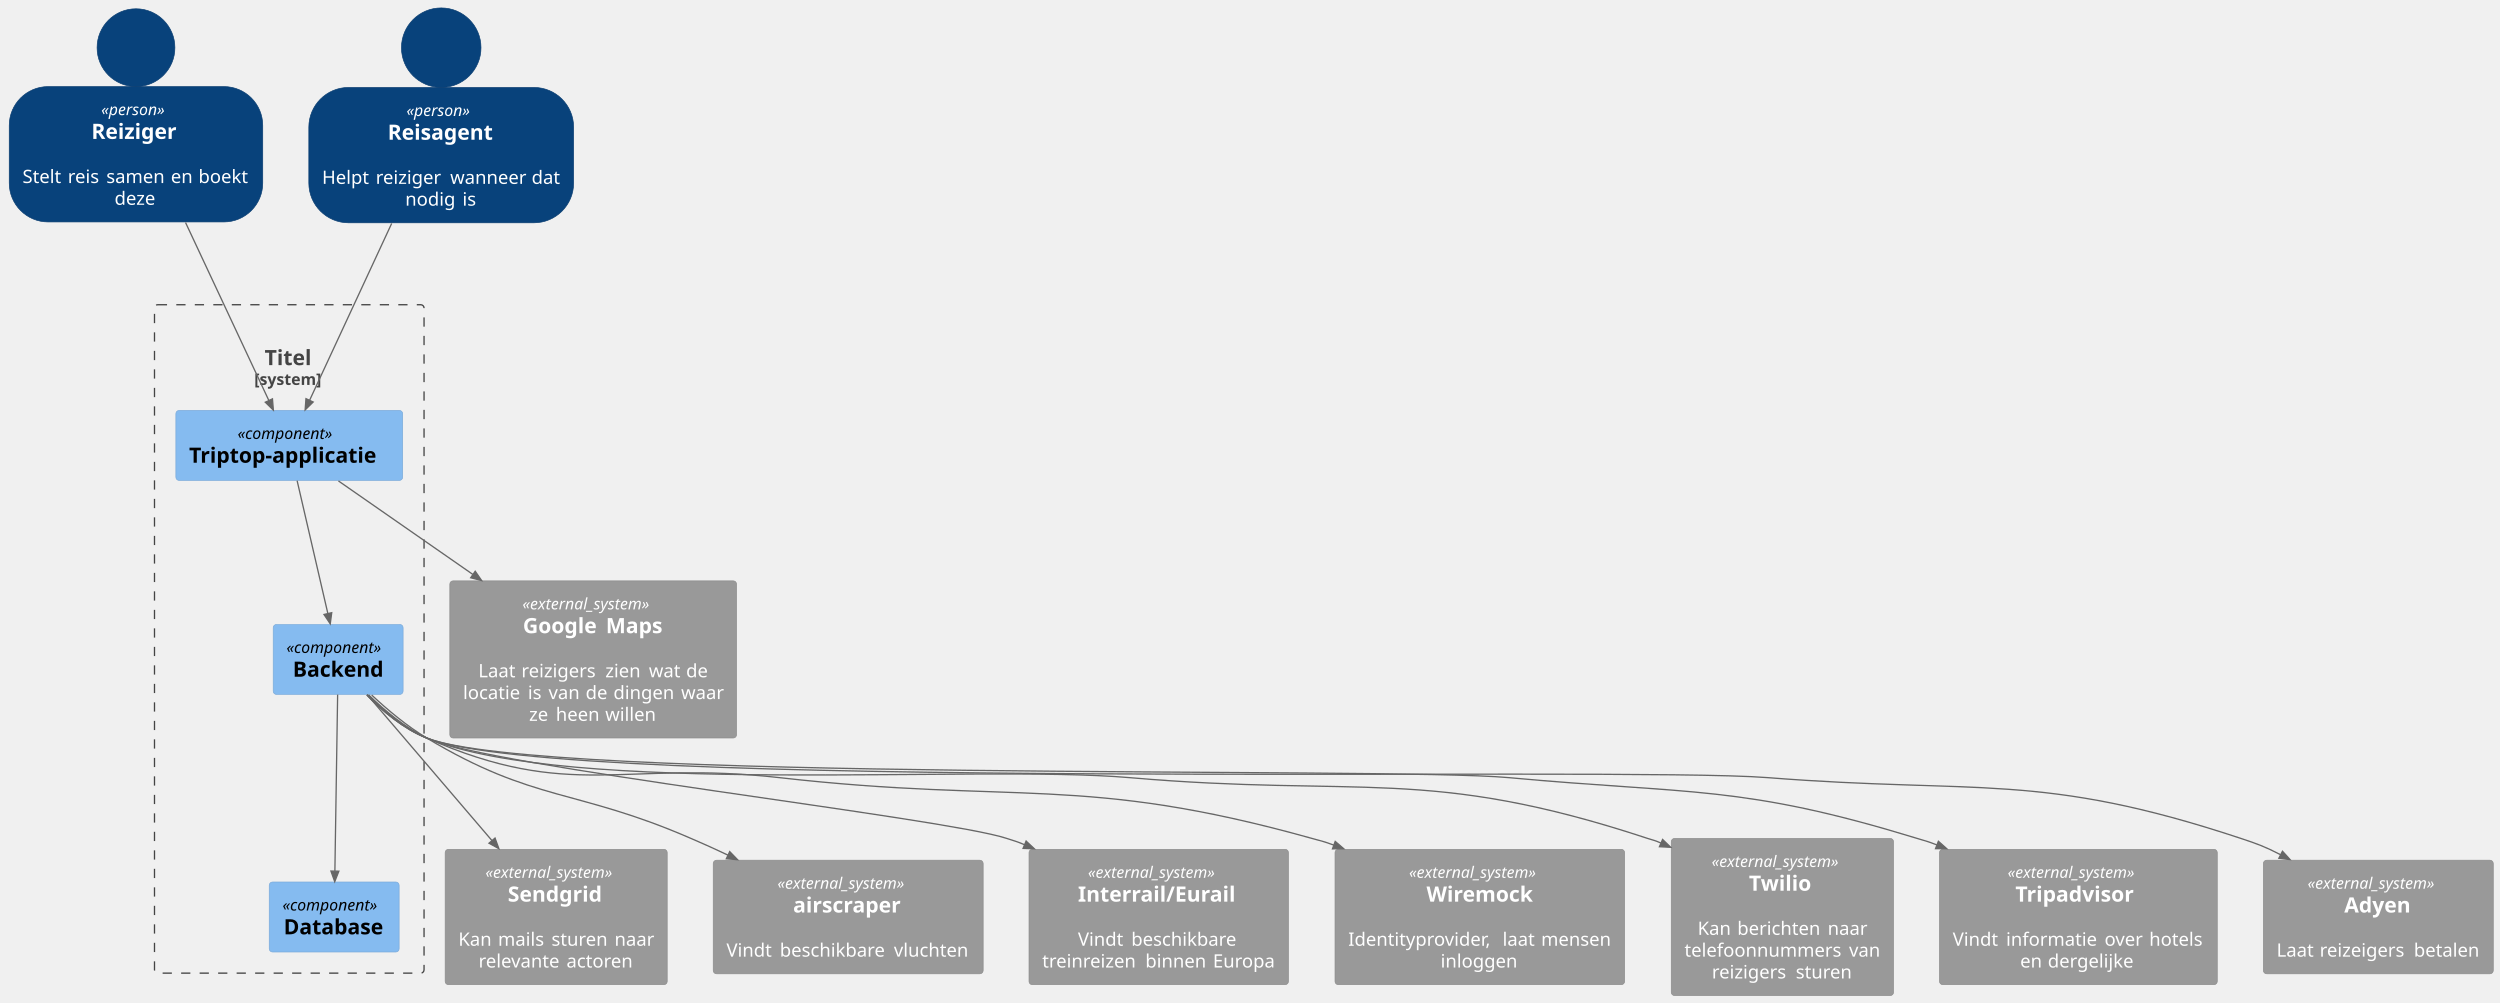
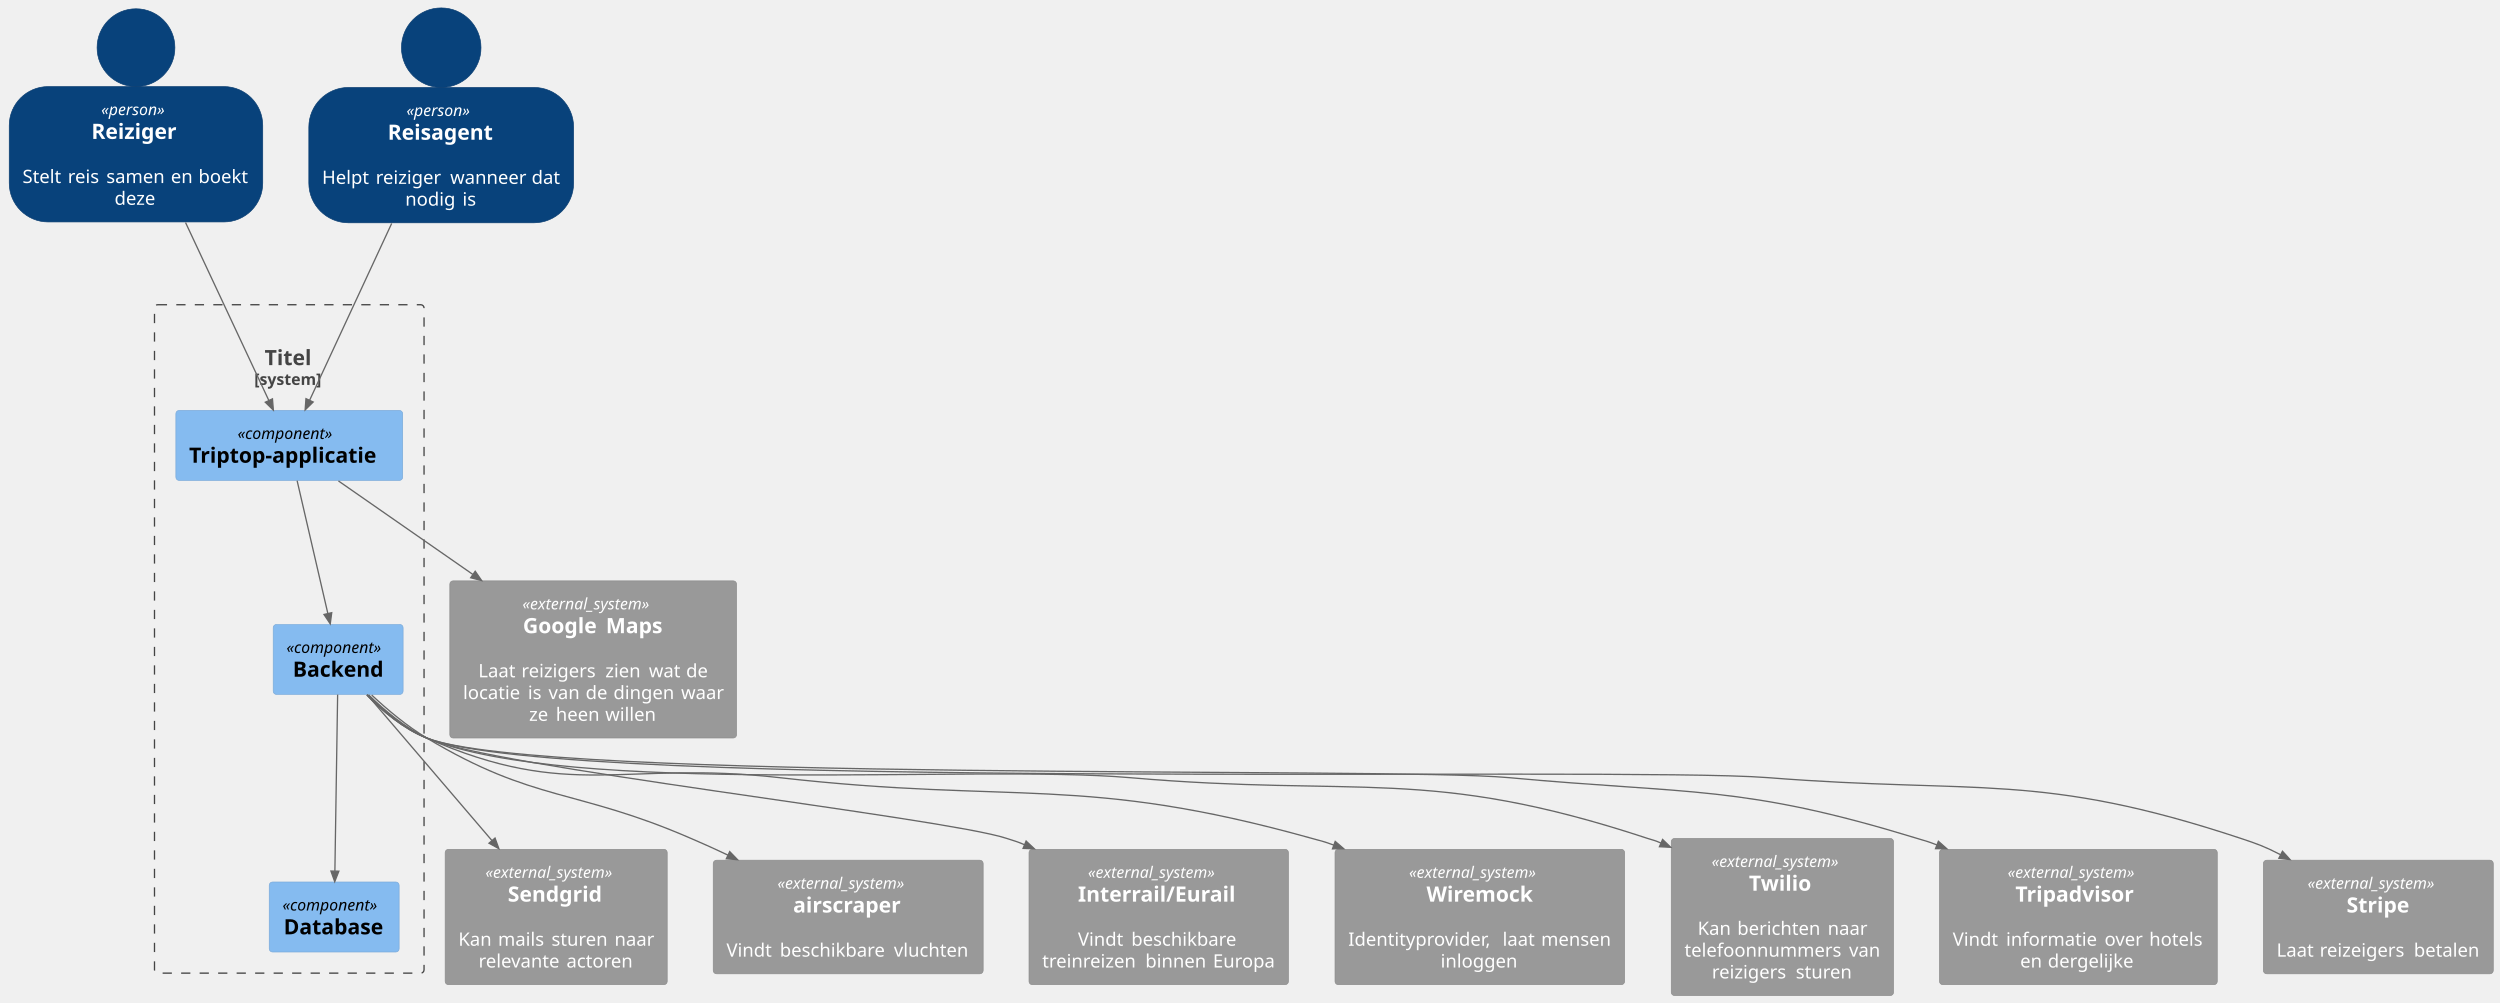
<svg xmlns="http://www.w3.org/2000/svg" contentStyleType="text/css" height="759px" preserveAspectRatio="none" style="width:1892px;height:759px;background:#FFFFFF;" version="1.1" viewBox="0 0 1892 759" width="1892px" zoomAndPan="magnify">
  <defs />
  <g>
    <g id="cluster_naam">
      <rect fill="none" height="505.86" rx="2.5" ry="2.5" style="stroke:#444444;stroke-width:1.0;stroke-dasharray:7.0,7.0;" width="204" x="116.92" y="230.61" />
      <text fill="#444444" font-family="sans-serif" font-size="16" font-weight="bold" lengthAdjust="spacing" textLength="37.305" x="200.268" y="276.344">Titel</text>
      <text fill="#444444" font-family="sans-serif" font-size="12" font-weight="bold" lengthAdjust="spacing" textLength="52.992" x="192.424" y="291.321">[system]</text>
    </g>
    <g id="elem_be">
      <rect fill="#85BBF0" height="52.977" rx="2.5" ry="2.5" style="stroke:#78A8D8;stroke-width:0.5;" width="98.287" x="206.77" y="472.57" />
      <text fill="#000000" font-family="sans-serif" font-size="12" font-style="italic" lengthAdjust="spacing" textLength="78.287" x="216.77" y="494.172">«component»</text>
      <text fill="#000000" font-family="sans-serif" font-size="16" font-weight="bold" lengthAdjust="spacing" textLength="68.609" x="221.609" y="512.172">Backend</text>
    </g>
    <g id="elem_fe">
      <rect fill="#85BBF0" height="52.977" rx="2.5" ry="2.5" style="stroke:#78A8D8;stroke-width:0.5;" width="171.641" x="133.1" y="310.61" />
      <text fill="#000000" font-family="sans-serif" font-size="12" font-style="italic" lengthAdjust="spacing" textLength="78.287" x="179.777" y="332.212">«component»</text>
      <text fill="#000000" font-family="sans-serif" font-size="16" font-weight="bold" lengthAdjust="spacing" textLength="151.641" x="143.1" y="350.212">Triptop-applicatie</text>
    </g>
    <g id="elem_db">
      <rect fill="#85BBF0" height="52.977" rx="2.5" ry="2.5" style="stroke:#78A8D8;stroke-width:0.5;" width="98.287" x="203.77" y="667.5" />
      <text fill="#000000" font-family="sans-serif" font-size="12" font-style="italic" lengthAdjust="spacing" textLength="78.287" x="213.77" y="689.102">«component»</text>
      <text fill="#000000" font-family="sans-serif" font-size="16" font-weight="bold" lengthAdjust="spacing" textLength="76.414" x="214.707" y="707.102">Database</text>
    </g>
    <g id="elem_r">
      <ellipse cx="102.918" cy="36.089" fill="#08427B" rx="29.439" ry="29.439" style="stroke:#073B6F;stroke-width:0.5;" />
      <rect fill="#08427B" height="102.441" rx="29.439" ry="29.439" style="stroke:#073B6F;stroke-width:0.5;" width="191.835" x="7" y="65.528" />
      <text fill="#FFFFFF" font-family="sans-serif" font-size="12" font-style="italic" lengthAdjust="spacing" textLength="52.658" x="76.588" y="87.129">«person»</text>
      <text fill="#FFFFFF" font-family="sans-serif" font-size="16" font-weight="bold" lengthAdjust="spacing" textLength="67.477" x="69.179" y="105.129">Reiziger</text>
      <text fill="#FFFFFF" font-family="sans-serif" font-size="14" lengthAdjust="spacing" textLength="4.43" x="100.703" y="122.039"> </text>
      <text fill="#FFFFFF" font-family="sans-serif" font-size="14" lengthAdjust="spacing" textLength="29.859" x="17" y="138.528">Stelt</text>
      <text fill="#FFFFFF" font-family="sans-serif" font-size="14" lengthAdjust="spacing" textLength="4.43" x="46.859" y="138.528"> </text>
      <text fill="#FFFFFF" font-family="sans-serif" font-size="14" lengthAdjust="spacing" textLength="24.712" x="51.289" y="138.528">reis</text>
      <text fill="#FFFFFF" font-family="sans-serif" font-size="14" lengthAdjust="spacing" textLength="4.43" x="76.001" y="138.528"> </text>
      <text fill="#FFFFFF" font-family="sans-serif" font-size="14" lengthAdjust="spacing" textLength="44.427" x="80.431" y="138.528">samen</text>
      <text fill="#FFFFFF" font-family="sans-serif" font-size="14" lengthAdjust="spacing" textLength="4.43" x="124.857" y="138.528"> </text>
      <text fill="#FFFFFF" font-family="sans-serif" font-size="14" lengthAdjust="spacing" textLength="16.488" x="129.287" y="138.528">en</text>
      <text fill="#FFFFFF" font-family="sans-serif" font-size="14" lengthAdjust="spacing" textLength="4.43" x="145.775" y="138.528"> </text>
      <text fill="#FFFFFF" font-family="sans-serif" font-size="14" lengthAdjust="spacing" textLength="38.63" x="150.205" y="138.528">boekt</text>
      <text fill="#FFFFFF" font-family="sans-serif" font-size="14" lengthAdjust="spacing" textLength="32.437" x="86.699" y="155.016">deze</text>
    </g>
    <g id="elem_ra">
      <ellipse cx="333.92" cy="36.087" fill="#08427B" rx="30.087" ry="30.087" style="stroke:#073B6F;stroke-width:0.5;" />
      <rect fill="#08427B" height="102.441" rx="30.087" ry="30.087" style="stroke:#073B6F;stroke-width:0.5;" width="200.38" x="233.73" y="66.175" />
      <text fill="#FFFFFF" font-family="sans-serif" font-size="12" font-style="italic" lengthAdjust="spacing" textLength="52.658" x="307.591" y="87.776">«person»</text>
      <text fill="#FFFFFF" font-family="sans-serif" font-size="16" font-weight="bold" lengthAdjust="spacing" textLength="80.992" x="293.424" y="105.776">Reisagent</text>
      <text fill="#FFFFFF" font-family="sans-serif" font-size="14" lengthAdjust="spacing" textLength="4.43" x="331.705" y="122.686"> </text>
      <text fill="#FFFFFF" font-family="sans-serif" font-size="14" lengthAdjust="spacing" textLength="36.183" x="243.73" y="139.175">Helpt</text>
      <text fill="#FFFFFF" font-family="sans-serif" font-size="14" lengthAdjust="spacing" textLength="4.43" x="279.913" y="139.175"> </text>
      <text fill="#FFFFFF" font-family="sans-serif" font-size="14" lengthAdjust="spacing" textLength="51.905" x="284.342" y="139.175">reiziger</text>
      <text fill="#FFFFFF" font-family="sans-serif" font-size="14" lengthAdjust="spacing" textLength="4.43" x="336.248" y="139.175"> </text>
      <text fill="#FFFFFF" font-family="sans-serif" font-size="14" lengthAdjust="spacing" textLength="57.224" x="340.677" y="139.175">wanneer</text>
      <text fill="#FFFFFF" font-family="sans-serif" font-size="14" lengthAdjust="spacing" textLength="4.43" x="397.901" y="139.175"> </text>
      <text fill="#FFFFFF" font-family="sans-serif" font-size="14" lengthAdjust="spacing" textLength="21.779" x="402.331" y="139.175">dat</text>
      <text fill="#FFFFFF" font-family="sans-serif" font-size="14" lengthAdjust="spacing" textLength="38.876" x="306.675" y="155.663">nodig</text>
      <text fill="#FFFFFF" font-family="sans-serif" font-size="14" lengthAdjust="spacing" textLength="4.43" x="345.551" y="155.663"> </text>
      <text fill="#FFFFFF" font-family="sans-serif" font-size="14" lengthAdjust="spacing" textLength="11.184" x="349.981" y="155.663">is</text>
    </g>
    <g id="elem_sg">
      <rect fill="#999999" height="102.441" rx="2.5" ry="2.5" style="stroke:#8A8A8A;stroke-width:0.5;" width="168.039" x="336.9" y="642.76" />
      <text fill="#FFFFFF" font-family="sans-serif" font-size="12" font-style="italic" lengthAdjust="spacing" textLength="107.127" x="367.356" y="664.362">«external_system»</text>
      <text fill="#FFFFFF" font-family="sans-serif" font-size="16" font-weight="bold" lengthAdjust="spacing" textLength="73.258" x="384.291" y="682.362">Sendgrid</text>
      <text fill="#FFFFFF" font-family="sans-serif" font-size="14" lengthAdjust="spacing" textLength="4.43" x="418.705" y="699.272"> </text>
      <text fill="#FFFFFF" font-family="sans-serif" font-size="14" lengthAdjust="spacing" textLength="25.56" x="346.9" y="715.76">Kan</text>
      <text fill="#FFFFFF" font-family="sans-serif" font-size="14" lengthAdjust="spacing" textLength="4.43" x="372.46" y="715.76"> </text>
      <text fill="#FFFFFF" font-family="sans-serif" font-size="14" lengthAdjust="spacing" textLength="36.032" x="376.889" y="715.76">mails</text>
      <text fill="#FFFFFF" font-family="sans-serif" font-size="14" lengthAdjust="spacing" textLength="4.43" x="412.921" y="715.76"> </text>
      <text fill="#FFFFFF" font-family="sans-serif" font-size="14" lengthAdjust="spacing" textLength="43.278" x="417.351" y="715.76">sturen</text>
      <text fill="#FFFFFF" font-family="sans-serif" font-size="14" lengthAdjust="spacing" textLength="4.43" x="460.63" y="715.76"> </text>
      <text fill="#FFFFFF" font-family="sans-serif" font-size="14" lengthAdjust="spacing" textLength="29.88" x="465.059" y="715.76">naar</text>
      <text fill="#FFFFFF" font-family="sans-serif" font-size="14" lengthAdjust="spacing" textLength="62.077" x="362.189" y="732.248">relevante</text>
      <text fill="#FFFFFF" font-family="sans-serif" font-size="14" lengthAdjust="spacing" textLength="4.43" x="424.266" y="732.248"> </text>
      <text fill="#FFFFFF" font-family="sans-serif" font-size="14" lengthAdjust="spacing" textLength="50.955" x="428.695" y="732.248">actoren</text>
    </g>
    <g id="elem_as">
      <rect fill="#999999" height="85.953" rx="2.5" ry="2.5" style="stroke:#8A8A8A;stroke-width:0.5;" width="204.269" x="539.78" y="651.01" />
      <text fill="#FFFFFF" font-family="sans-serif" font-size="12" font-style="italic" lengthAdjust="spacing" textLength="107.127" x="588.351" y="672.612">«external_system»</text>
      <text fill="#FFFFFF" font-family="sans-serif" font-size="16" font-weight="bold" lengthAdjust="spacing" textLength="83.375" x="600.227" y="690.612">airscraper</text>
      <text fill="#FFFFFF" font-family="sans-serif" font-size="14" lengthAdjust="spacing" textLength="4.43" x="639.7" y="707.522"> </text>
      <text fill="#FFFFFF" font-family="sans-serif" font-size="14" lengthAdjust="spacing" textLength="35.937" x="549.78" y="724.01">Vindt</text>
      <text fill="#FFFFFF" font-family="sans-serif" font-size="14" lengthAdjust="spacing" textLength="4.43" x="585.716" y="724.01"> </text>
      <text fill="#FFFFFF" font-family="sans-serif" font-size="14" lengthAdjust="spacing" textLength="81.908" x="590.146" y="724.01">beschikbare</text>
      <text fill="#FFFFFF" font-family="sans-serif" font-size="14" lengthAdjust="spacing" textLength="4.43" x="672.054" y="724.01"> </text>
      <text fill="#FFFFFF" font-family="sans-serif" font-size="14" lengthAdjust="spacing" textLength="57.565" x="676.484" y="724.01">vluchten</text>
    </g>
    <g id="elem_eur">
      <rect fill="#999999" height="102.441" rx="2.5" ry="2.5" style="stroke:#8A8A8A;stroke-width:0.5;" width="196.319" x="778.76" y="642.76" />
      <text fill="#FFFFFF" font-family="sans-serif" font-size="12" font-style="italic" lengthAdjust="spacing" textLength="107.127" x="823.356" y="664.362">«external_system»</text>
      <text fill="#FFFFFF" font-family="sans-serif" font-size="16" font-weight="bold" lengthAdjust="spacing" textLength="122.281" x="815.779" y="682.362">Interrail/Eurail</text>
      <text fill="#FFFFFF" font-family="sans-serif" font-size="14" lengthAdjust="spacing" textLength="4.43" x="874.705" y="699.272"> </text>
      <text fill="#FFFFFF" font-family="sans-serif" font-size="14" lengthAdjust="spacing" textLength="35.937" x="815.783" y="715.76">Vindt</text>
      <text fill="#FFFFFF" font-family="sans-serif" font-size="14" lengthAdjust="spacing" textLength="4.43" x="851.719" y="715.76"> </text>
      <text fill="#FFFFFF" font-family="sans-serif" font-size="14" lengthAdjust="spacing" textLength="81.908" x="856.149" y="715.76">beschikbare</text>
      <text fill="#FFFFFF" font-family="sans-serif" font-size="14" lengthAdjust="spacing" textLength="73.589" x="788.76" y="732.248">treinreizen</text>
      <text fill="#FFFFFF" font-family="sans-serif" font-size="14" lengthAdjust="spacing" textLength="4.43" x="862.349" y="732.248"> </text>
      <text fill="#FFFFFF" font-family="sans-serif" font-size="14" lengthAdjust="spacing" textLength="46.724" x="866.779" y="732.248">binnen</text>
      <text fill="#FFFFFF" font-family="sans-serif" font-size="14" lengthAdjust="spacing" textLength="4.43" x="913.502" y="732.248"> </text>
      <text fill="#FFFFFF" font-family="sans-serif" font-size="14" lengthAdjust="spacing" textLength="47.148" x="917.932" y="732.248">Europa</text>
    </g>
    <g id="elem_wm">
      <rect fill="#999999" height="102.441" rx="2.5" ry="2.5" style="stroke:#8A8A8A;stroke-width:0.5;" width="219.158" x="1010.34" y="642.76" />
      <text fill="#FFFFFF" font-family="sans-serif" font-size="12" font-style="italic" lengthAdjust="spacing" textLength="107.127" x="1066.356" y="664.362">«external_system»</text>
      <text fill="#FFFFFF" font-family="sans-serif" font-size="16" font-weight="bold" lengthAdjust="spacing" textLength="80.688" x="1079.575" y="682.362">Wiremock</text>
      <text fill="#FFFFFF" font-family="sans-serif" font-size="14" lengthAdjust="spacing" textLength="4.43" x="1117.704" y="699.272"> </text>
      <text fill="#FFFFFF" font-family="sans-serif" font-size="14" lengthAdjust="spacing" textLength="112.369" x="1020.34" y="715.76">Identityprovider,</text>
      <text fill="#FFFFFF" font-family="sans-serif" font-size="14" lengthAdjust="spacing" textLength="4.43" x="1132.709" y="715.76"> </text>
      <text fill="#FFFFFF" font-family="sans-serif" font-size="14" lengthAdjust="spacing" textLength="24.746" x="1137.139" y="715.76">laat</text>
      <text fill="#FFFFFF" font-family="sans-serif" font-size="14" lengthAdjust="spacing" textLength="4.43" x="1161.885" y="715.76"> </text>
      <text fill="#FFFFFF" font-family="sans-serif" font-size="14" lengthAdjust="spacing" textLength="53.184" x="1166.315" y="715.76">mensen</text>
      <text fill="#FFFFFF" font-family="sans-serif" font-size="14" lengthAdjust="spacing" textLength="59.329" x="1090.255" y="732.248">inloggen</text>
    </g>
    <g id="elem_tw">
      <rect fill="#999999" height="118.93" rx="2.5" ry="2.5" style="stroke:#8A8A8A;stroke-width:0.5;" width="168.196" x="1264.82" y="634.52" />
      <text fill="#FFFFFF" font-family="sans-serif" font-size="12" font-style="italic" lengthAdjust="spacing" textLength="107.127" x="1295.355" y="656.122">«external_system»</text>
      <text fill="#FFFFFF" font-family="sans-serif" font-size="16" font-weight="bold" lengthAdjust="spacing" textLength="50.672" x="1323.582" y="674.122">Twilio</text>
      <text fill="#FFFFFF" font-family="sans-serif" font-size="14" lengthAdjust="spacing" textLength="4.43" x="1346.703" y="691.032"> </text>
      <text fill="#FFFFFF" font-family="sans-serif" font-size="14" lengthAdjust="spacing" textLength="25.56" x="1284.783" y="707.52">Kan</text>
      <text fill="#FFFFFF" font-family="sans-serif" font-size="14" lengthAdjust="spacing" textLength="4.43" x="1310.343" y="707.52"> </text>
      <text fill="#FFFFFF" font-family="sans-serif" font-size="14" lengthAdjust="spacing" textLength="63.971" x="1314.773" y="707.52">berichten</text>
      <text fill="#FFFFFF" font-family="sans-serif" font-size="14" lengthAdjust="spacing" textLength="4.43" x="1378.743" y="707.52"> </text>
      <text fill="#FFFFFF" font-family="sans-serif" font-size="14" lengthAdjust="spacing" textLength="29.88" x="1383.173" y="707.52">naar</text>
      <text fill="#FFFFFF" font-family="sans-serif" font-size="14" lengthAdjust="spacing" textLength="120.101" x="1274.82" y="724.008">telefoonnummers</text>
      <text fill="#FFFFFF" font-family="sans-serif" font-size="14" lengthAdjust="spacing" textLength="4.43" x="1394.921" y="724.008"> </text>
      <text fill="#FFFFFF" font-family="sans-serif" font-size="14" lengthAdjust="spacing" textLength="23.666" x="1399.35" y="724.008">van</text>
      <text fill="#FFFFFF" font-family="sans-serif" font-size="14" lengthAdjust="spacing" textLength="59.042" x="1295.543" y="740.497">reizigers</text>
      <text fill="#FFFFFF" font-family="sans-serif" font-size="14" lengthAdjust="spacing" textLength="4.43" x="1354.585" y="740.497"> </text>
      <text fill="#FFFFFF" font-family="sans-serif" font-size="14" lengthAdjust="spacing" textLength="43.278" x="1359.015" y="740.497">sturen</text>
    </g>
    <g id="elem_ta">
      <rect fill="#999999" height="102.441" rx="2.5" ry="2.5" style="stroke:#8A8A8A;stroke-width:0.5;" width="210.203" x="1467.82" y="642.76" />
      <text fill="#FFFFFF" font-family="sans-serif" font-size="12" font-style="italic" lengthAdjust="spacing" textLength="107.127" x="1519.358" y="664.362">«external_system»</text>
      <text fill="#FFFFFF" font-family="sans-serif" font-size="16" font-weight="bold" lengthAdjust="spacing" textLength="95.359" x="1525.242" y="682.362">Tripadvisor</text>
      <text fill="#FFFFFF" font-family="sans-serif" font-size="14" lengthAdjust="spacing" textLength="4.43" x="1570.707" y="699.272"> </text>
      <text fill="#FFFFFF" font-family="sans-serif" font-size="14" lengthAdjust="spacing" textLength="35.937" x="1477.82" y="715.76">Vindt</text>
      <text fill="#FFFFFF" font-family="sans-serif" font-size="14" lengthAdjust="spacing" textLength="4.43" x="1513.756" y="715.76"> </text>
      <text fill="#FFFFFF" font-family="sans-serif" font-size="14" lengthAdjust="spacing" textLength="70.096" x="1518.186" y="715.76">informatie</text>
      <text fill="#FFFFFF" font-family="sans-serif" font-size="14" lengthAdjust="spacing" textLength="4.43" x="1588.282" y="715.76"> </text>
      <text fill="#FFFFFF" font-family="sans-serif" font-size="14" lengthAdjust="spacing" textLength="29.374" x="1592.712" y="715.76">over</text>
      <text fill="#FFFFFF" font-family="sans-serif" font-size="14" lengthAdjust="spacing" textLength="4.43" x="1622.086" y="715.76"> </text>
      <text fill="#FFFFFF" font-family="sans-serif" font-size="14" lengthAdjust="spacing" textLength="41.508" x="1626.515" y="715.76">hotels</text>
      <text fill="#FFFFFF" font-family="sans-serif" font-size="14" lengthAdjust="spacing" textLength="16.488" x="1528.861" y="732.248">en</text>
      <text fill="#FFFFFF" font-family="sans-serif" font-size="14" lengthAdjust="spacing" textLength="4.43" x="1545.349" y="732.248"> </text>
      <text fill="#FFFFFF" font-family="sans-serif" font-size="14" lengthAdjust="spacing" textLength="67.204" x="1549.778" y="732.248">dergelijke</text>
    </g>
    <g id="elem_ad">
      <rect fill="#999999" height="85.953" rx="2.5" ry="2.5" style="stroke:#8A8A8A;stroke-width:0.5;" width="173.98" x="1712.93" y="651.01" />
      <text fill="#FFFFFF" font-family="sans-serif" font-size="12" font-style="italic" lengthAdjust="spacing" textLength="107.127" x="1746.356" y="672.612">«external_system»</text>
-       <text fill="#FFFFFF" font-family="sans-serif" font-size="16" font-weight="bold" lengthAdjust="spacing" textLength="51.594" x="1774.123" y="690.612">Adyen</text>
+       <text fill="#FFFFFF" font-family="sans-serif" font-size="16" font-weight="bold" lengthAdjust="spacing" textLength="48.078" x="1775.881" y="690.612">Stripe</text>
      <text fill="#FFFFFF" font-family="sans-serif" font-size="14" lengthAdjust="spacing" textLength="4.43" x="1797.705" y="707.522"> </text>
      <text fill="#FFFFFF" font-family="sans-serif" font-size="14" lengthAdjust="spacing" textLength="28.164" x="1722.93" y="724.01">Laat</text>
      <text fill="#FFFFFF" font-family="sans-serif" font-size="14" lengthAdjust="spacing" textLength="4.43" x="1751.094" y="724.01"> </text>
      <text fill="#FFFFFF" font-family="sans-serif" font-size="14" lengthAdjust="spacing" textLength="66.842" x="1755.524" y="724.01">reizeigers</text>
      <text fill="#FFFFFF" font-family="sans-serif" font-size="14" lengthAdjust="spacing" textLength="4.43" x="1822.366" y="724.01"> </text>
      <text fill="#FFFFFF" font-family="sans-serif" font-size="14" lengthAdjust="spacing" textLength="50.114" x="1826.795" y="724.01">betalen</text>
    </g>
    <g id="elem_gm">
      <rect fill="#999999" height="118.93" rx="2.5" ry="2.5" style="stroke:#8A8A8A;stroke-width:0.5;" width="216.984" x="340.43" y="439.59" />
      <text fill="#FFFFFF" font-family="sans-serif" font-size="12" font-style="italic" lengthAdjust="spacing" textLength="107.127" x="395.359" y="461.192">«external_system»</text>
      <text fill="#FFFFFF" font-family="sans-serif" font-size="16" font-weight="bold" lengthAdjust="spacing" textLength="57.5" x="395.746" y="479.192">Google</text>
      <text fill="#FFFFFF" font-family="sans-serif" font-size="16" font-weight="bold" lengthAdjust="spacing" textLength="5.273" x="453.246" y="479.192"> </text>
      <text fill="#FFFFFF" font-family="sans-serif" font-size="16" font-weight="bold" lengthAdjust="spacing" textLength="43.578" x="458.52" y="479.192">Maps</text>
      <text fill="#FFFFFF" font-family="sans-serif" font-size="14" lengthAdjust="spacing" textLength="4.43" x="446.707" y="496.102"> </text>
      <text fill="#FFFFFF" font-family="sans-serif" font-size="14" lengthAdjust="spacing" textLength="28.164" x="361.996" y="512.59">Laat</text>
      <text fill="#FFFFFF" font-family="sans-serif" font-size="14" lengthAdjust="spacing" textLength="4.43" x="390.161" y="512.59"> </text>
      <text fill="#FFFFFF" font-family="sans-serif" font-size="14" lengthAdjust="spacing" textLength="59.042" x="394.59" y="512.59">reizigers</text>
      <text fill="#FFFFFF" font-family="sans-serif" font-size="14" lengthAdjust="spacing" textLength="4.43" x="453.632" y="512.59"> </text>
      <text fill="#FFFFFF" font-family="sans-serif" font-size="14" lengthAdjust="spacing" textLength="28.561" x="458.062" y="512.59">zien</text>
      <text fill="#FFFFFF" font-family="sans-serif" font-size="14" lengthAdjust="spacing" textLength="4.43" x="486.622" y="512.59"> </text>
      <text fill="#FFFFFF" font-family="sans-serif" font-size="14" lengthAdjust="spacing" textLength="23.755" x="491.052" y="512.59">wat</text>
      <text fill="#FFFFFF" font-family="sans-serif" font-size="14" lengthAdjust="spacing" textLength="4.43" x="514.807" y="512.59"> </text>
      <text fill="#FFFFFF" font-family="sans-serif" font-size="14" lengthAdjust="spacing" textLength="16.611" x="519.237" y="512.59">de</text>
      <text fill="#FFFFFF" font-family="sans-serif" font-size="14" lengthAdjust="spacing" textLength="44.632" x="350.43" y="529.078">locatie</text>
      <text fill="#FFFFFF" font-family="sans-serif" font-size="14" lengthAdjust="spacing" textLength="4.43" x="395.062" y="529.078"> </text>
      <text fill="#FFFFFF" font-family="sans-serif" font-size="14" lengthAdjust="spacing" textLength="11.184" x="399.491" y="529.078">is</text>
      <text fill="#FFFFFF" font-family="sans-serif" font-size="14" lengthAdjust="spacing" textLength="4.43" x="410.675" y="529.078"> </text>
      <text fill="#FFFFFF" font-family="sans-serif" font-size="14" lengthAdjust="spacing" textLength="23.666" x="415.105" y="529.078">van</text>
      <text fill="#FFFFFF" font-family="sans-serif" font-size="14" lengthAdjust="spacing" textLength="4.43" x="438.771" y="529.078"> </text>
      <text fill="#FFFFFF" font-family="sans-serif" font-size="14" lengthAdjust="spacing" textLength="16.611" x="443.2" y="529.078">de</text>
      <text fill="#FFFFFF" font-family="sans-serif" font-size="14" lengthAdjust="spacing" textLength="4.43" x="459.812" y="529.078"> </text>
      <text fill="#FFFFFF" font-family="sans-serif" font-size="14" lengthAdjust="spacing" textLength="46.765" x="464.241" y="529.078">dingen</text>
      <text fill="#FFFFFF" font-family="sans-serif" font-size="14" lengthAdjust="spacing" textLength="4.43" x="511.006" y="529.078"> </text>
      <text fill="#FFFFFF" font-family="sans-serif" font-size="14" lengthAdjust="spacing" textLength="31.979" x="515.436" y="529.078">waar</text>
      <text fill="#FFFFFF" font-family="sans-serif" font-size="14" lengthAdjust="spacing" textLength="15.825" x="400.384" y="545.567">ze</text>
      <text fill="#FFFFFF" font-family="sans-serif" font-size="14" lengthAdjust="spacing" textLength="4.43" x="416.209" y="545.567"> </text>
      <text fill="#FFFFFF" font-family="sans-serif" font-size="14" lengthAdjust="spacing" textLength="32.977" x="420.639" y="545.567">heen</text>
      <text fill="#FFFFFF" font-family="sans-serif" font-size="14" lengthAdjust="spacing" textLength="4.43" x="453.615" y="545.567"> </text>
      <text fill="#FFFFFF" font-family="sans-serif" font-size="14" lengthAdjust="spacing" textLength="39.416" x="458.045" y="545.567">willen</text>
    </g>
    <g id="link_r_fe">
      <path d="M140.42,168.42 C163.39,217.48 187.889,269.814 203.479,303.124 " fill="none" id="r-to-fe" style="stroke:#666666;stroke-width:1.0;" />
      <polygon fill="#666666" points="206.87,310.37,206.196,301.853,200.762,304.396,206.87,310.37" style="stroke:#666666;stroke-width:1.0;" />
      <text fill="#666666" font-family="sans-serif" font-size="12" font-weight="bold" lengthAdjust="spacing" textLength="3.955" x="161.92" y="211.212"> </text>
    </g>
    <g id="link_ra_fe">
      <path d="M296.42,169.1 C273.74,217.97 249.688,269.793 234.288,302.974 " fill="none" id="ra-to-fe" style="stroke:#666666;stroke-width:1.0;" />
      <polygon fill="#666666" points="230.92,310.23,237.009,304.236,231.567,301.711,230.92,310.23" style="stroke:#666666;stroke-width:1.0;" />
      <text fill="#666666" font-family="sans-serif" font-size="12" font-weight="bold" lengthAdjust="spacing" textLength="3.955" x="280.87" y="211.212"> </text>
    </g>
    <g id="link_fe_be">
      <path d="M224.86,363.8 C231.75,393.56 241.215,434.516 248.125,464.356 " fill="none" id="fe-to-be" style="stroke:#666666;stroke-width:1.0;" />
      <polygon fill="#666666" points="249.93,472.15,251.048,463.679,245.203,465.033,249.93,472.15" style="stroke:#666666;stroke-width:1.0;" />
      <text fill="#666666" font-family="sans-serif" font-size="12" font-weight="bold" lengthAdjust="spacing" textLength="3.955" x="236.2" y="406.192"> </text>
    </g>
    <g id="link_be_db">
      <path d="M255.52,525.68 C254.95,562.58 254.013,622.301 253.443,659.261 " fill="none" id="be-to-db" style="stroke:#666666;stroke-width:1.0;" />
      <polygon fill="#666666" points="253.32,667.26,256.443,659.307,250.444,659.215,253.32,667.26" style="stroke:#666666;stroke-width:1.0;" />
      <text fill="#666666" font-family="sans-serif" font-size="12" font-weight="bold" lengthAdjust="spacing" textLength="3.955" x="255.51" y="601.122"> </text>
    </g>
    <g id="link_be_sg">
      <path d="M277.83,525.68 C303.16,555.3 340.29,598.711 372.35,636.191 " fill="none" id="be-to-sg" style="stroke:#666666;stroke-width:1.0;" />
      <polygon fill="#666666" points="377.55,642.27,374.63,634.241,370.07,638.141,377.55,642.27" style="stroke:#666666;stroke-width:1.0;" />
      <text fill="#666666" font-family="sans-serif" font-size="12" font-weight="bold" lengthAdjust="spacing" textLength="3.955" x="344.36" y="601.122"> </text>
    </g>
    <g id="link_be_as">
      <path d="M281.28,526 C293.15,537.1 307.96,549.55 322.92,558.52 C404.46,607.44 435.7,596.62 522.92,634.52 C534.42,639.52 539.194,641.608 550.964,647.198 " fill="none" id="be-to-as" style="stroke:#666666;stroke-width:1.0;" />
      <polygon fill="#666666" points="558.19,650.63,552.251,644.488,549.677,649.908,558.19,650.63" style="stroke:#666666;stroke-width:1.0;" />
      <text fill="#666666" font-family="sans-serif" font-size="12" font-weight="bold" lengthAdjust="spacing" textLength="3.955" x="435.78" y="601.122"> </text>
    </g>
    <g id="link_be_eur">
      <path d="M279,525.88 C290.95,537.65 306.47,550.69 322.92,558.52 C367.61,579.8 714.94,618.91 761.92,634.52 C768.83,636.82 768.44,636.406 775.41,639.296 " fill="none" id="be-to-eur" style="stroke:#666666;stroke-width:1.0;" />
      <polygon fill="#666666" points="782.8,642.36,776.559,636.525,774.261,642.067,782.8,642.36" style="stroke:#666666;stroke-width:1.0;" />
      <text fill="#666666" font-family="sans-serif" font-size="12" font-weight="bold" lengthAdjust="spacing" textLength="3.955" x="577.83" y="601.122"> </text>
    </g>
    <g id="link_be_wm">
      <path d="M278.5,526.01 C290.44,537.97 306.1,551.12 322.92,558.52 C432.21,606.63 471.26,575.08 589.92,588.52 C769.05,608.81 819.3,585.99 992.92,634.52 C1000.87,636.74 1001.431,636.641 1009.461,639.591 " fill="none" id="be-to-wm" style="stroke:#666666;stroke-width:1.0;" />
      <polygon fill="#666666" points="1016.97,642.35,1010.495,636.775,1008.426,642.407,1016.97,642.35" style="stroke:#666666;stroke-width:1.0;" />
      <text fill="#666666" font-family="sans-serif" font-size="12" font-weight="bold" lengthAdjust="spacing" textLength="3.955" x="842.6" y="601.122"> </text>
    </g>
    <g id="link_be_tw">
      <path d="M277.73,525.8 C289.7,538.03 305.62,551.47 322.92,558.52 C432.57,603.2 736.95,578.28 854.92,588.52 C1029.68,603.69 1080.33,579.57 1246.92,634.52 C1252.73,636.44 1251.253,635.522 1257.053,638.042 " fill="none" id="be-to-tw" style="stroke:#666666;stroke-width:1.0;" />
      <polygon fill="#666666" points="1264.39,641.23,1258.248,635.29,1255.857,640.794,1264.39,641.23" style="stroke:#666666;stroke-width:1.0;" />
      <text fill="#666666" font-family="sans-serif" font-size="12" font-weight="bold" lengthAdjust="spacing" textLength="3.955" x="1129.98" y="601.122"> </text>
    </g>
    <g id="link_be_ta">
      <path d="M277.67,525.95 C289.63,538.21 305.55,551.64 322.92,558.52 C407.58,592.05 1051.24,580.14 1141.92,588.52 C1280.17,601.3 1318.16,593.84 1450.92,634.52 C1458.33,636.79 1458.4,636.562 1465.89,639.462 " fill="none" id="be-to-ta" style="stroke:#666666;stroke-width:1.0;" />
      <polygon fill="#666666" points="1473.35,642.35,1466.973,636.664,1464.806,642.259,1473.35,642.35" style="stroke:#666666;stroke-width:1.0;" />
      <text fill="#666666" font-family="sans-serif" font-size="12" font-weight="bold" lengthAdjust="spacing" textLength="3.955" x="1325.62" y="601.122"> </text>
    </g>
    <g id="link_be_ad">
      <path d="M277.65,526 C289.61,538.27 305.53,551.7 322.92,558.52 C427.97,599.69 1225.44,579.65 1337.92,588.52 C1497.84,601.13 1543.64,584.06 1695.92,634.52 C1708.4,638.66 1713.979,640.675 1726.009,646.875 " fill="none" id="be-to-ad" style="stroke:#666666;stroke-width:1.0;" />
      <polygon fill="#666666" points="1733.12,650.54,1727.383,644.208,1724.634,649.542,1733.12,650.54" style="stroke:#666666;stroke-width:1.0;" />
      <text fill="#666666" font-family="sans-serif" font-size="12" font-weight="bold" lengthAdjust="spacing" textLength="3.955" x="1576.21" y="601.122"> </text>
    </g>
    <g id="link_fe_gm">
      <path d="M256.13,363.98 C285.37,384.32 320.672,408.873 357.932,434.783 " fill="none" id="fe-to-gm" style="stroke:#666666;stroke-width:1.0;" />
      <polygon fill="#666666" points="364.5,439.35,359.645,432.32,356.219,437.246,364.5,439.35" style="stroke:#666666;stroke-width:1.0;" />
      <text fill="#666666" font-family="sans-serif" font-size="12" font-weight="bold" lengthAdjust="spacing" textLength="3.955" x="321.15" y="406.192"> </text>
    </g>
  </g>
</svg>
